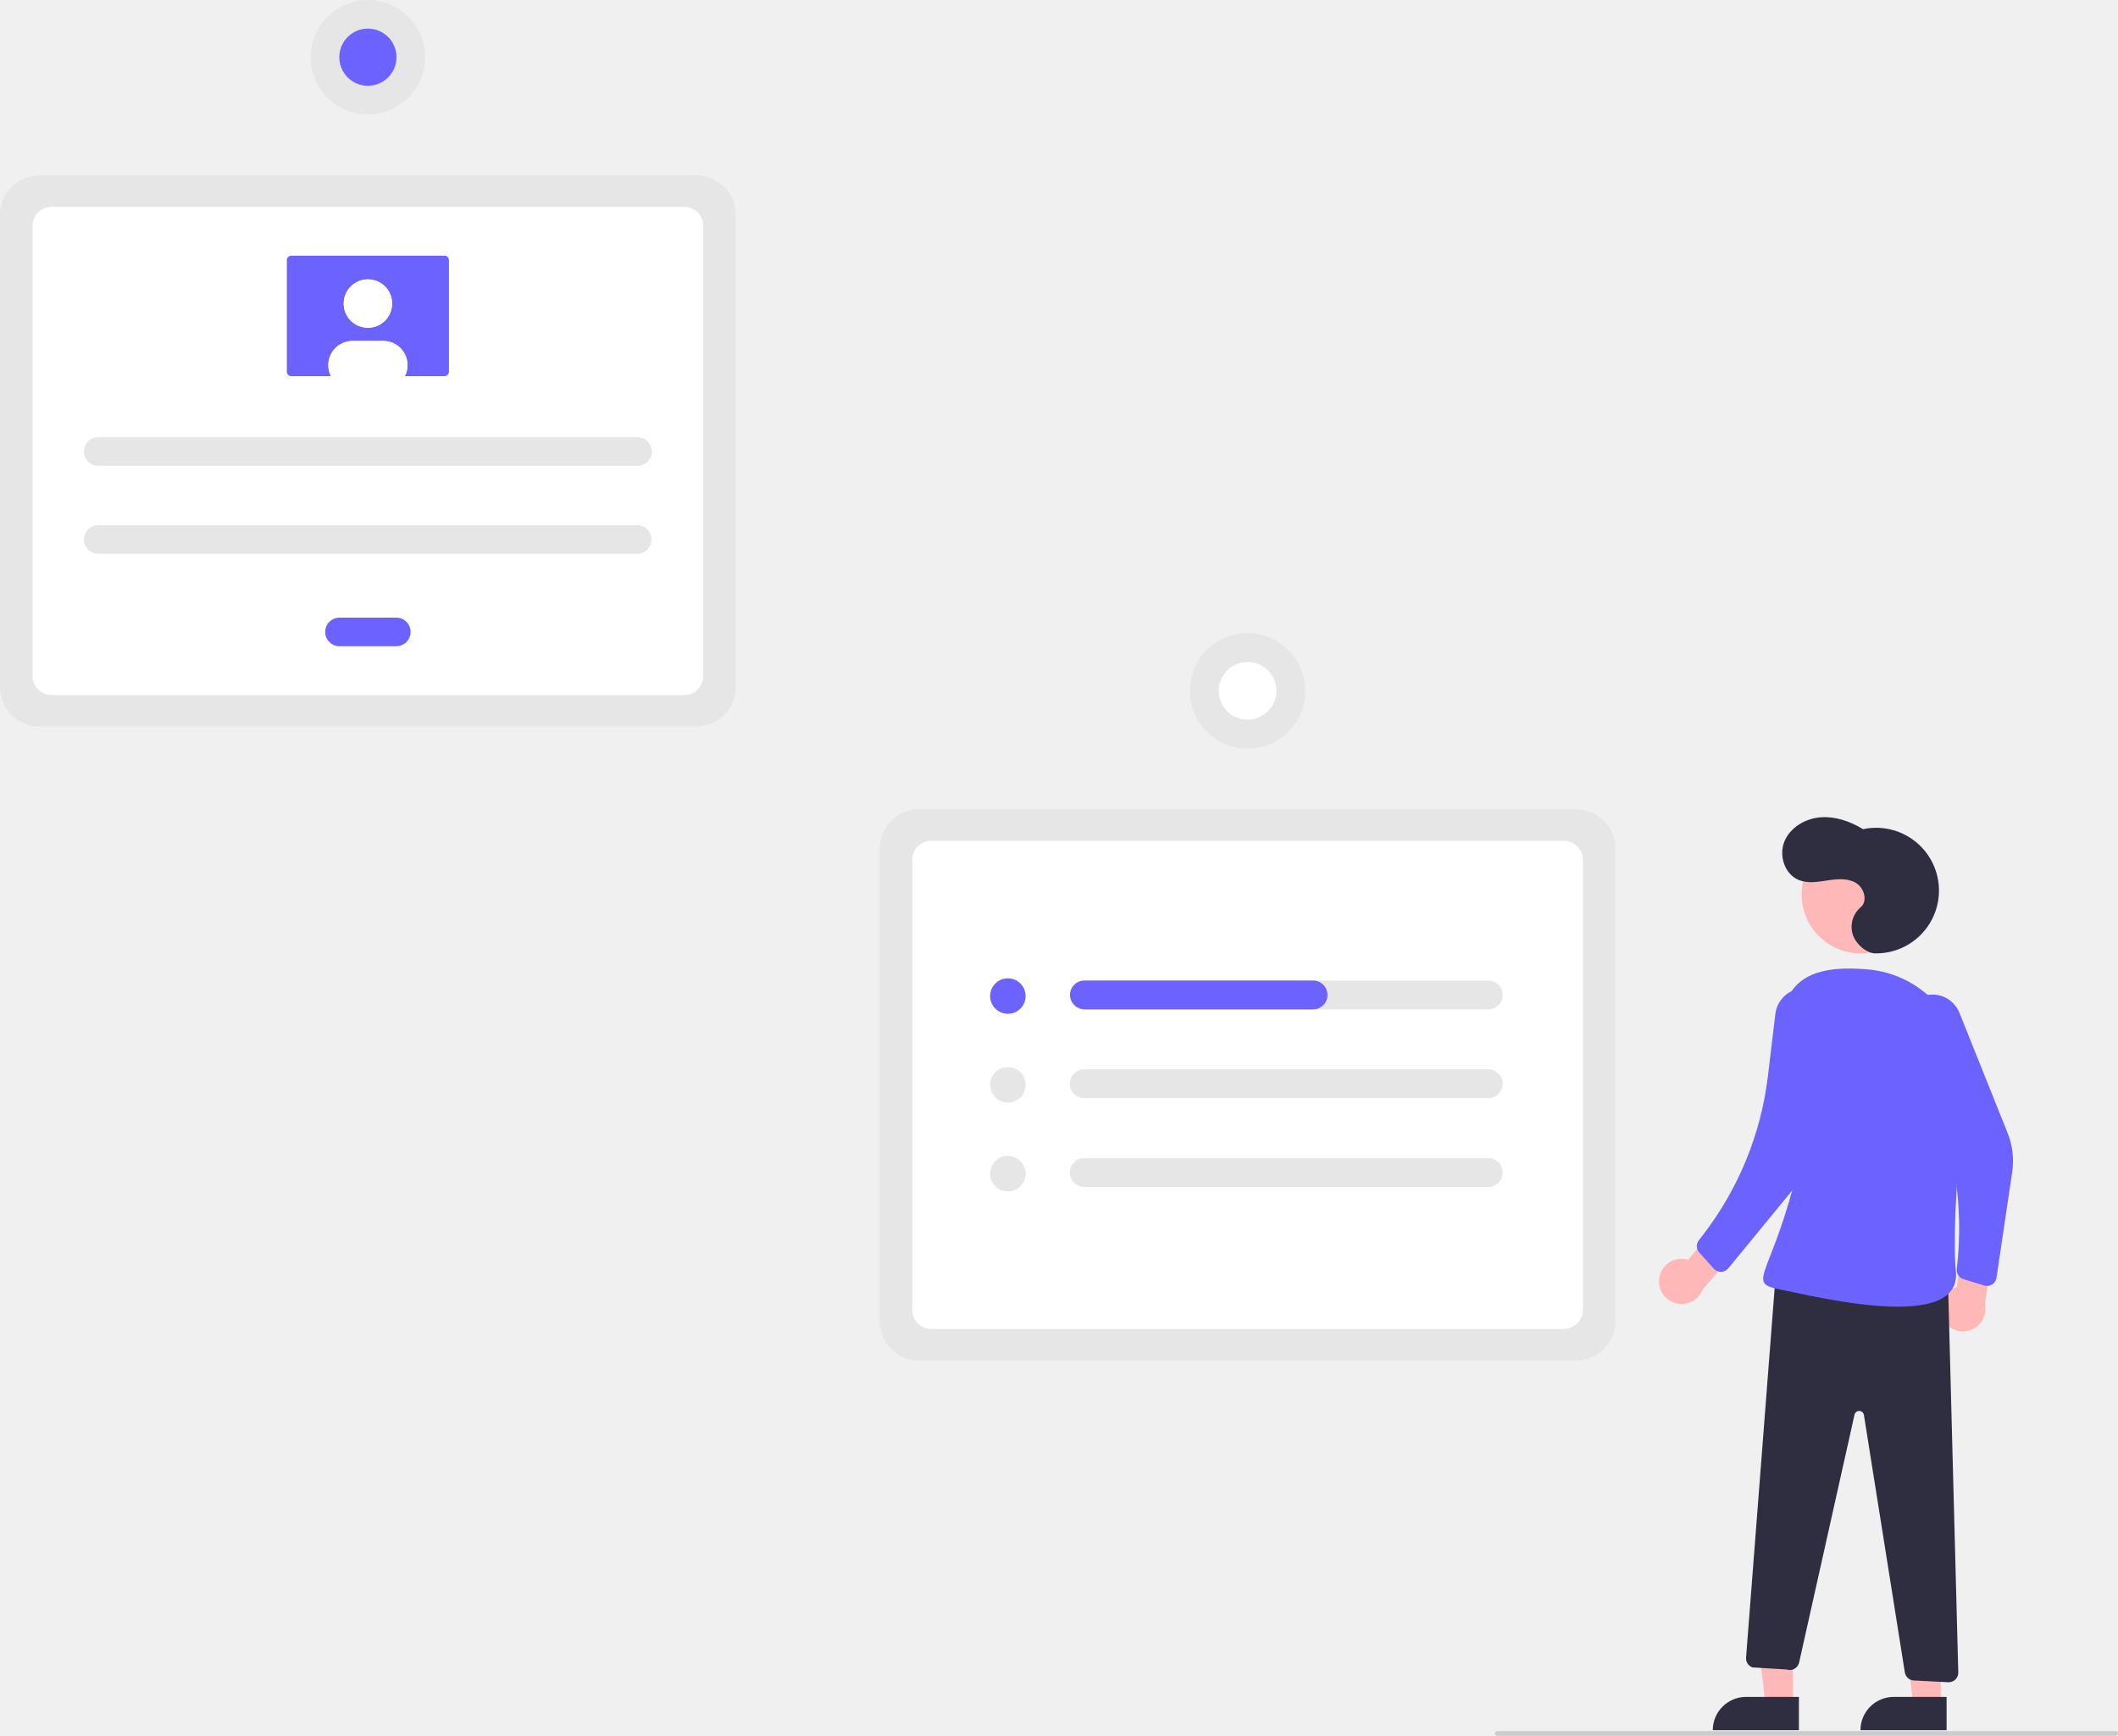
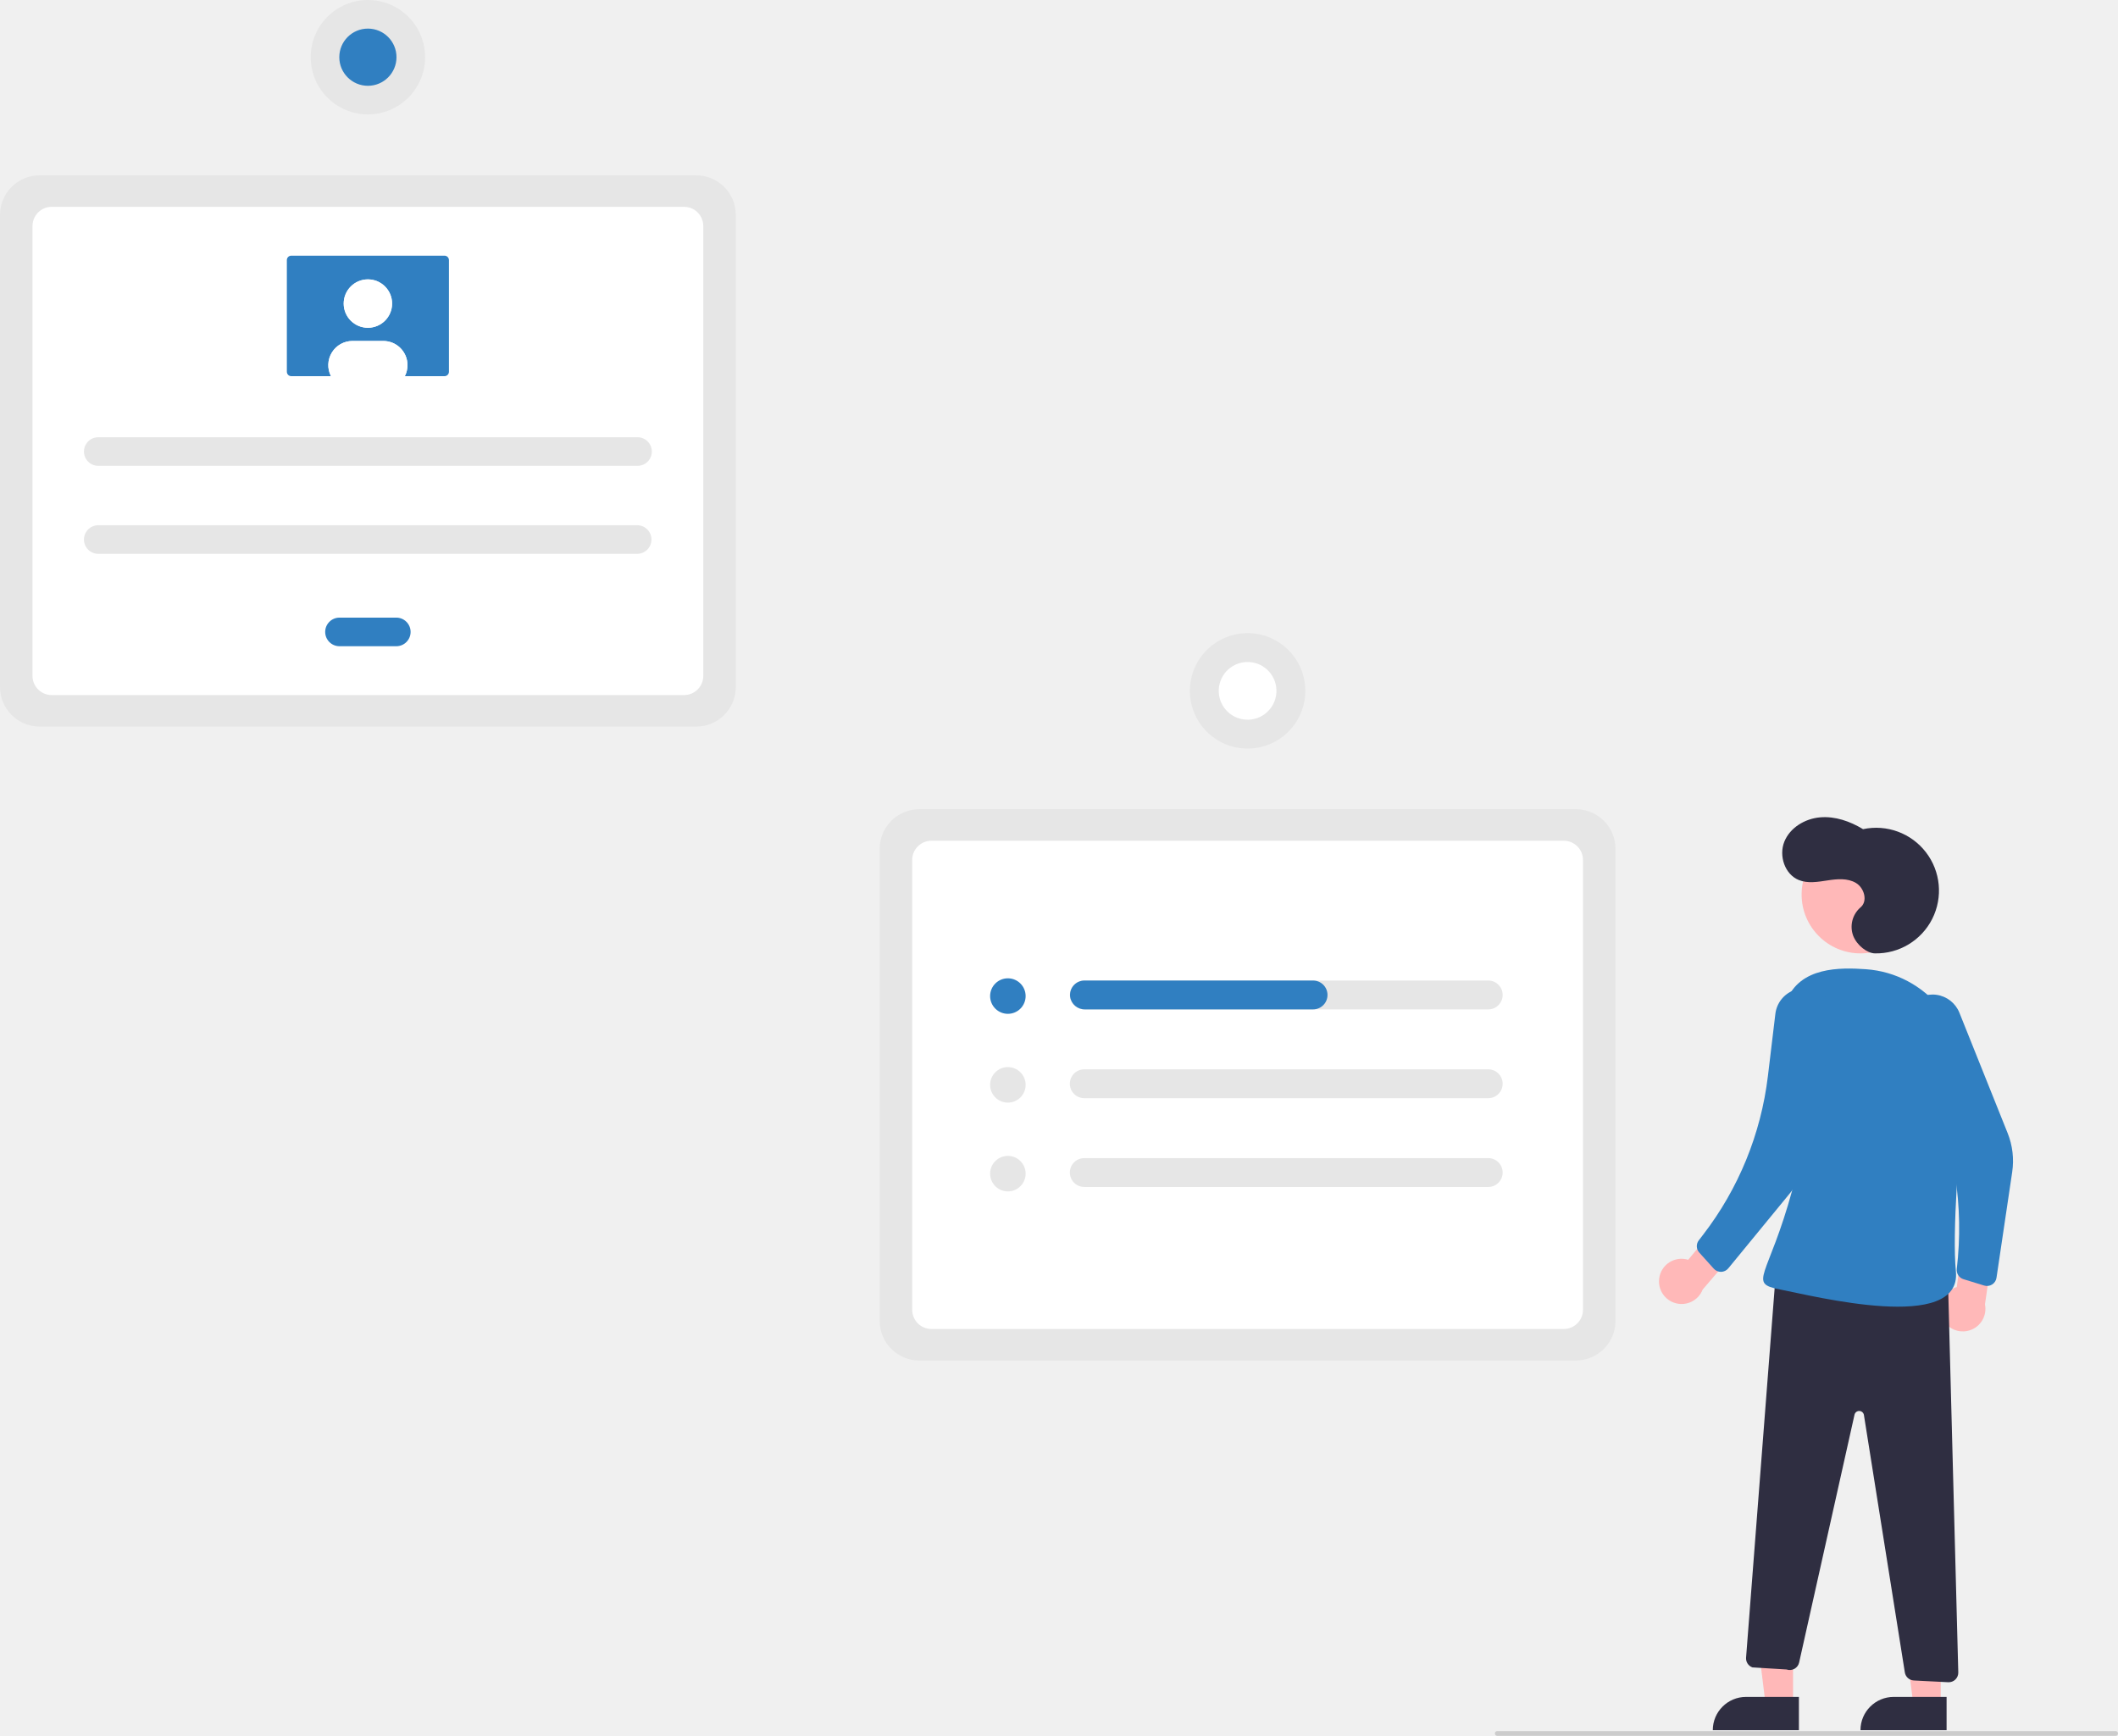
<svg xmlns="http://www.w3.org/2000/svg" id="a6d09f17-7a71-4d3b-9de6-8b8ba964cb80" data-name="Layer 1" width="883.708" height="724.225" viewBox="0 0 883.708 724.225">
  <path d="M815.438,655.508H541.437a16.519,16.519,0,0,1-16.5-16.5V442.007a16.519,16.519,0,0,1,16.5-16.5H815.438a16.519,16.519,0,0,1,16.5,16.5V639.008A16.519,16.519,0,0,1,815.438,655.508Z" transform="translate(-157.896 -87.88731)" fill="#e6e6e6" />
  <path d="M546.502,642.355h263.871a8,8,0,0,0,8-8V446.66a8,8,0,0,0-8-8H546.502a8,8,0,0,0-8,8V634.355A8,8,0,0,0,546.502,642.355Z" transform="translate(-157.896 -87.88731)" fill="#fff" />
  <path d="M448.396,391.032h-274a16.519,16.519,0,0,1-16.5-16.5v-197a16.519,16.519,0,0,1,16.5-16.5h274a16.519,16.519,0,0,1,16.5,16.5v197A16.519,16.519,0,0,1,448.396,391.032Z" transform="translate(-157.896 -87.88731)" fill="#e6e6e6" />
  <path d="M179.461,377.879H443.331a8,8,0,0,0,8-8V182.185a8,8,0,0,0-8-8H179.461a8,8,0,0,0-8,8V369.879A8,8,0,0,0,179.461,377.879Z" transform="translate(-157.896 -87.88731)" fill="#fff" />
  <path d="M778.919,496.981H610.369a6.02,6.02,0,1,0,0,12.039H778.919a6.02,6.02,0,0,0,0-12.039Z" transform="translate(-157.896 -87.88731)" fill="#e6e6e6" />
  <path d="M610.369,534.025a6.02,6.02,0,1,0,0,12.039H778.919a6.02,6.02,0,0,0,0-12.039Z" transform="translate(-157.896 -87.88731)" fill="#e6e6e6" />
  <path d="M610.369,571.069a6.02,6.02,0,1,0,0,12.039H778.919a6.02,6.02,0,0,0,0-12.039Z" transform="translate(-157.896 -87.88731)" fill="#e6e6e6" />
-   <circle cx="420.522" cy="415.576" r="7.409" fill="#6c63ff" />
+   <circle cx="420.522" cy="415.576" r="7.409" fill="#307fc1" />
  <circle cx="420.522" cy="452.62" r="7.409" fill="#e6e6e6" />
  <circle cx="420.522" cy="489.664" r="7.409" fill="#e6e6e6" />
-   <path d="M711.777,503h0a6.02,6.02,0,0,1-6.02,6.02H610.585a6.167,6.167,0,0,1-6.184-5.22,6.03,6.03,0,0,1,5.968-6.82h95.389a6.02,6.02,0,0,1,6.02,6.02Z" transform="translate(-157.896 -87.88731)" fill="#6c63ff" />
+   <path d="M711.777,503h0a6.02,6.02,0,0,1-6.02,6.02H610.585a6.167,6.167,0,0,1-6.184-5.22,6.03,6.03,0,0,1,5.968-6.82h95.389a6.02,6.02,0,0,1,6.02,6.02Z" transform="translate(-157.896 -87.88731)" fill="#307fc1" />
  <circle cx="520.541" cy="288.237" r="24.079" fill="#e6e6e6" />
  <circle cx="678.437" cy="376.124" r="12.039" transform="translate(40.60032 897.6651) rotate(-80.78253)" fill="#fff" />
  <path d="M198.967,270.312a5.966,5.966,0,1,0,0,11.931H423.825a5.966,5.966,0,1,0,0-11.931Z" transform="translate(-157.896 -87.88731)" fill="#e6e6e6" />
  <path d="M198.967,307.024a5.966,5.966,0,1,0,0,11.931H423.825a5.966,5.966,0,0,0,0-11.931Z" transform="translate(-157.896 -87.88731)" fill="#e6e6e6" />
-   <path d="M299.465,345.571a5.966,5.966,0,0,0,0,11.931h23.862a5.966,5.966,0,0,0,0-11.931Z" transform="translate(-157.896 -87.88731)" fill="#6c63ff" />
-   <path d="M279.42,194.562a1.837,1.837,0,0,0-1.836,1.836v46.596a1.837,1.837,0,0,0,1.836,1.836h63.951a1.837,1.837,0,0,0,1.836-1.836V196.398a1.837,1.837,0,0,0-1.836-1.836Z" transform="translate(-157.896 -87.88731)" fill="#6c63ff" />
+   <path d="M299.465,345.571a5.966,5.966,0,0,0,0,11.931h23.862a5.966,5.966,0,0,0,0-11.931Z" transform="translate(-157.896 -87.88731)" fill="#307fc1" />
+   <path d="M279.42,194.562a1.837,1.837,0,0,0-1.836,1.836v46.596a1.837,1.837,0,0,0,1.836,1.836h63.951a1.837,1.837,0,0,0,1.836-1.836V196.398a1.837,1.837,0,0,0-1.836-1.836Z" transform="translate(-157.896 -87.88731)" fill="#307fc1" />
  <circle cx="153.5" cy="126.655" r="10.096" fill="#fff" />
  <path d="M327.916,240.24a10.018,10.018,0,0,1-1.101,4.589H295.977a10.094,10.094,0,0,1,8.994-14.685h12.849A10.09,10.09,0,0,1,327.916,240.229Z" transform="translate(-157.896 -87.88731)" fill="#fff" />
  <circle cx="153.5" cy="126.655" r="10.096" fill="#fff" />
  <path d="M327.916,240.24a10.018,10.018,0,0,1-1.101,4.589H295.977a10.094,10.094,0,0,1,8.994-14.685h12.849A10.09,10.09,0,0,1,327.916,240.229Z" transform="translate(-157.896 -87.88731)" fill="#fff" />
  <circle cx="153.5" cy="23.863" r="23.863" fill="#e6e6e6" />
-   <circle cx="153.5" cy="23.863" r="11.931" fill="#6c63ff" />
+   <circle cx="153.5" cy="23.863" r="11.931" fill="#307fc1" />
  <polygon points="748.119 711.24 736.687 711.239 731.25 667.143 748.123 667.145 748.119 711.24" fill="#ffb8b8" />
  <path d="M728.521,707.973h22.048a0,0,0,0,1,0,0v13.882a0,0,0,0,1,0,0H714.639a0,0,0,0,1,0,0v0A13.882,13.882,0,0,1,728.521,707.973Z" fill="#2f2e41" />
  <polygon points="809.741 711.24 798.308 711.239 792.872 667.143 809.745 667.145 809.741 711.24" fill="#ffb8b8" />
  <path d="M790.142,707.973H812.19a0,0,0,0,1,0,0v13.882a0,0,0,0,1,0,0H776.26a0,0,0,0,1,0,0v0A13.882,13.882,0,0,1,790.142,707.973Z" fill="#2f2e41" />
  <circle cx="776.26" cy="373.204" r="24.561" fill="#ffb8b8" />
  <path d="M850.173,621.27a9.377,9.377,0,0,1,12.092-7.779l13.726-16.454,12.034,5.903-19.71,22.965a9.428,9.428,0,0,1-18.142-4.633Z" transform="translate(-157.896 -87.88731)" fill="#ffb8b8" />
  <path d="M968.307,637.911a9.377,9.377,0,0,1,6.031-13.052l2.756-21.25,13.322-1.475-4.313,29.955a9.428,9.428,0,0,1-17.796,5.823Z" transform="translate(-157.896 -87.88731)" fill="#ffb8b8" />
-   <path d="M954.682,507.482l0,0a12.084,12.084,0,0,1,20.75,2.93l20.131,50.24a31.212,31.212,0,0,1,1.901,16.194l-6.557,44.158a4,4,0,0,1-5.131,3.236l-8.639-2.653a4,4,0,0,1-2.799-4.29l0,0a145.305,145.305,0,0,0-11.664-76.231l-9.49-21.228A12.084,12.084,0,0,1,954.682,507.482Z" transform="translate(-157.896 -87.88731)" fill="#6c63ff" />
+   <path d="M954.682,507.482l0,0a12.084,12.084,0,0,1,20.75,2.93l20.131,50.24a31.212,31.212,0,0,1,1.901,16.194l-6.557,44.158a4,4,0,0,1-5.131,3.236l-8.639-2.653a4,4,0,0,1-2.799-4.29l0,0a145.305,145.305,0,0,0-11.664-76.231l-9.49-21.228A12.084,12.084,0,0,1,954.682,507.482Z" transform="translate(-157.896 -87.88731)" fill="#307fc1" />
  <path d="M940.136,485.652a26.205,26.205,0,1,0-4.91-51.825c-5.401-3.28-11.681-5.486-17.975-4.925s-12.518,4.298-14.872,10.162.175,13.594,6.027,15.977c3.752,1.528,7.989.787,11.993.171s8.372-1.018,11.856,1.048,5.051,7.605,1.93,10.188a10.738,10.738,0,0,0-3.084,11.82C932.669,482.324,936.95,485.583,940.136,485.652Z" transform="translate(-157.896 -87.88731)" fill="#2f2e41" />
  <path d="M970.609,620.299l4.357,165.34a4,4,0,0,1-4.202,4.1l-14.352-.732a4,4,0,0,1-3.747-3.367L935.593,678.25a2,2,0,0,0-3.927-.122l-23.108,103.397a4,4,0,0,1-5.244,2.896l-14.244-.87a4,4,0,0,1-2.65-4.053l12.434-160.764Z" transform="translate(-157.896 -87.88731)" fill="#2f2e41" />
-   <path d="M977.601,541.768c2.403-25.055-16.019-47.718-41.126-49.501-10.818-.768-27.612-1.043-33.148,13.136-16.677,42.714,12.518,41.676,2.459,78.683s-18.943,39.128-5.141,41.8,75.867,18.447,73.318-7.6C972.395,602.276,975.204,566.761,977.601,541.768Z" transform="translate(-157.896 -87.88731)" fill="#6c63ff" />
-   <path d="M906.279,501.059l0,0a12.084,12.084,0,0,1,16.294,13.178l-7.839,48.991a47.876,47.876,0,0,1-10.265,22.807L879.009,617.059a4,4,0,0,1-6.065.139l-6.047-6.716a4,4,0,0,1-.196-5.118l1.781-2.311a134.703,134.703,0,0,0,27.045-66.179l3.116-25.985A12.084,12.084,0,0,1,906.279,501.059Z" transform="translate(-157.896 -87.88731)" fill="#6c63ff" />
+   <path d="M977.601,541.768c2.403-25.055-16.019-47.718-41.126-49.501-10.818-.768-27.612-1.043-33.148,13.136-16.677,42.714,12.518,41.676,2.459,78.683s-18.943,39.128-5.141,41.8,75.867,18.447,73.318-7.6C972.395,602.276,975.204,566.761,977.601,541.768Z" transform="translate(-157.896 -87.88731)" fill="#307fc1" />
+   <path d="M906.279,501.059l0,0a12.084,12.084,0,0,1,16.294,13.178l-7.839,48.991a47.876,47.876,0,0,1-10.265,22.807L879.009,617.059a4,4,0,0,1-6.065.139l-6.047-6.716a4,4,0,0,1-.196-5.118l1.781-2.311a134.703,134.703,0,0,0,27.045-66.179l3.116-25.985A12.084,12.084,0,0,1,906.279,501.059Z" transform="translate(-157.896 -87.88731)" fill="#307fc1" />
  <path d="M1040.604,812.113h-258a1,1,0,0,1,0-2h258a1,1,0,0,1,0,2Z" transform="translate(-157.896 -87.88731)" fill="#ccc" />
</svg>
